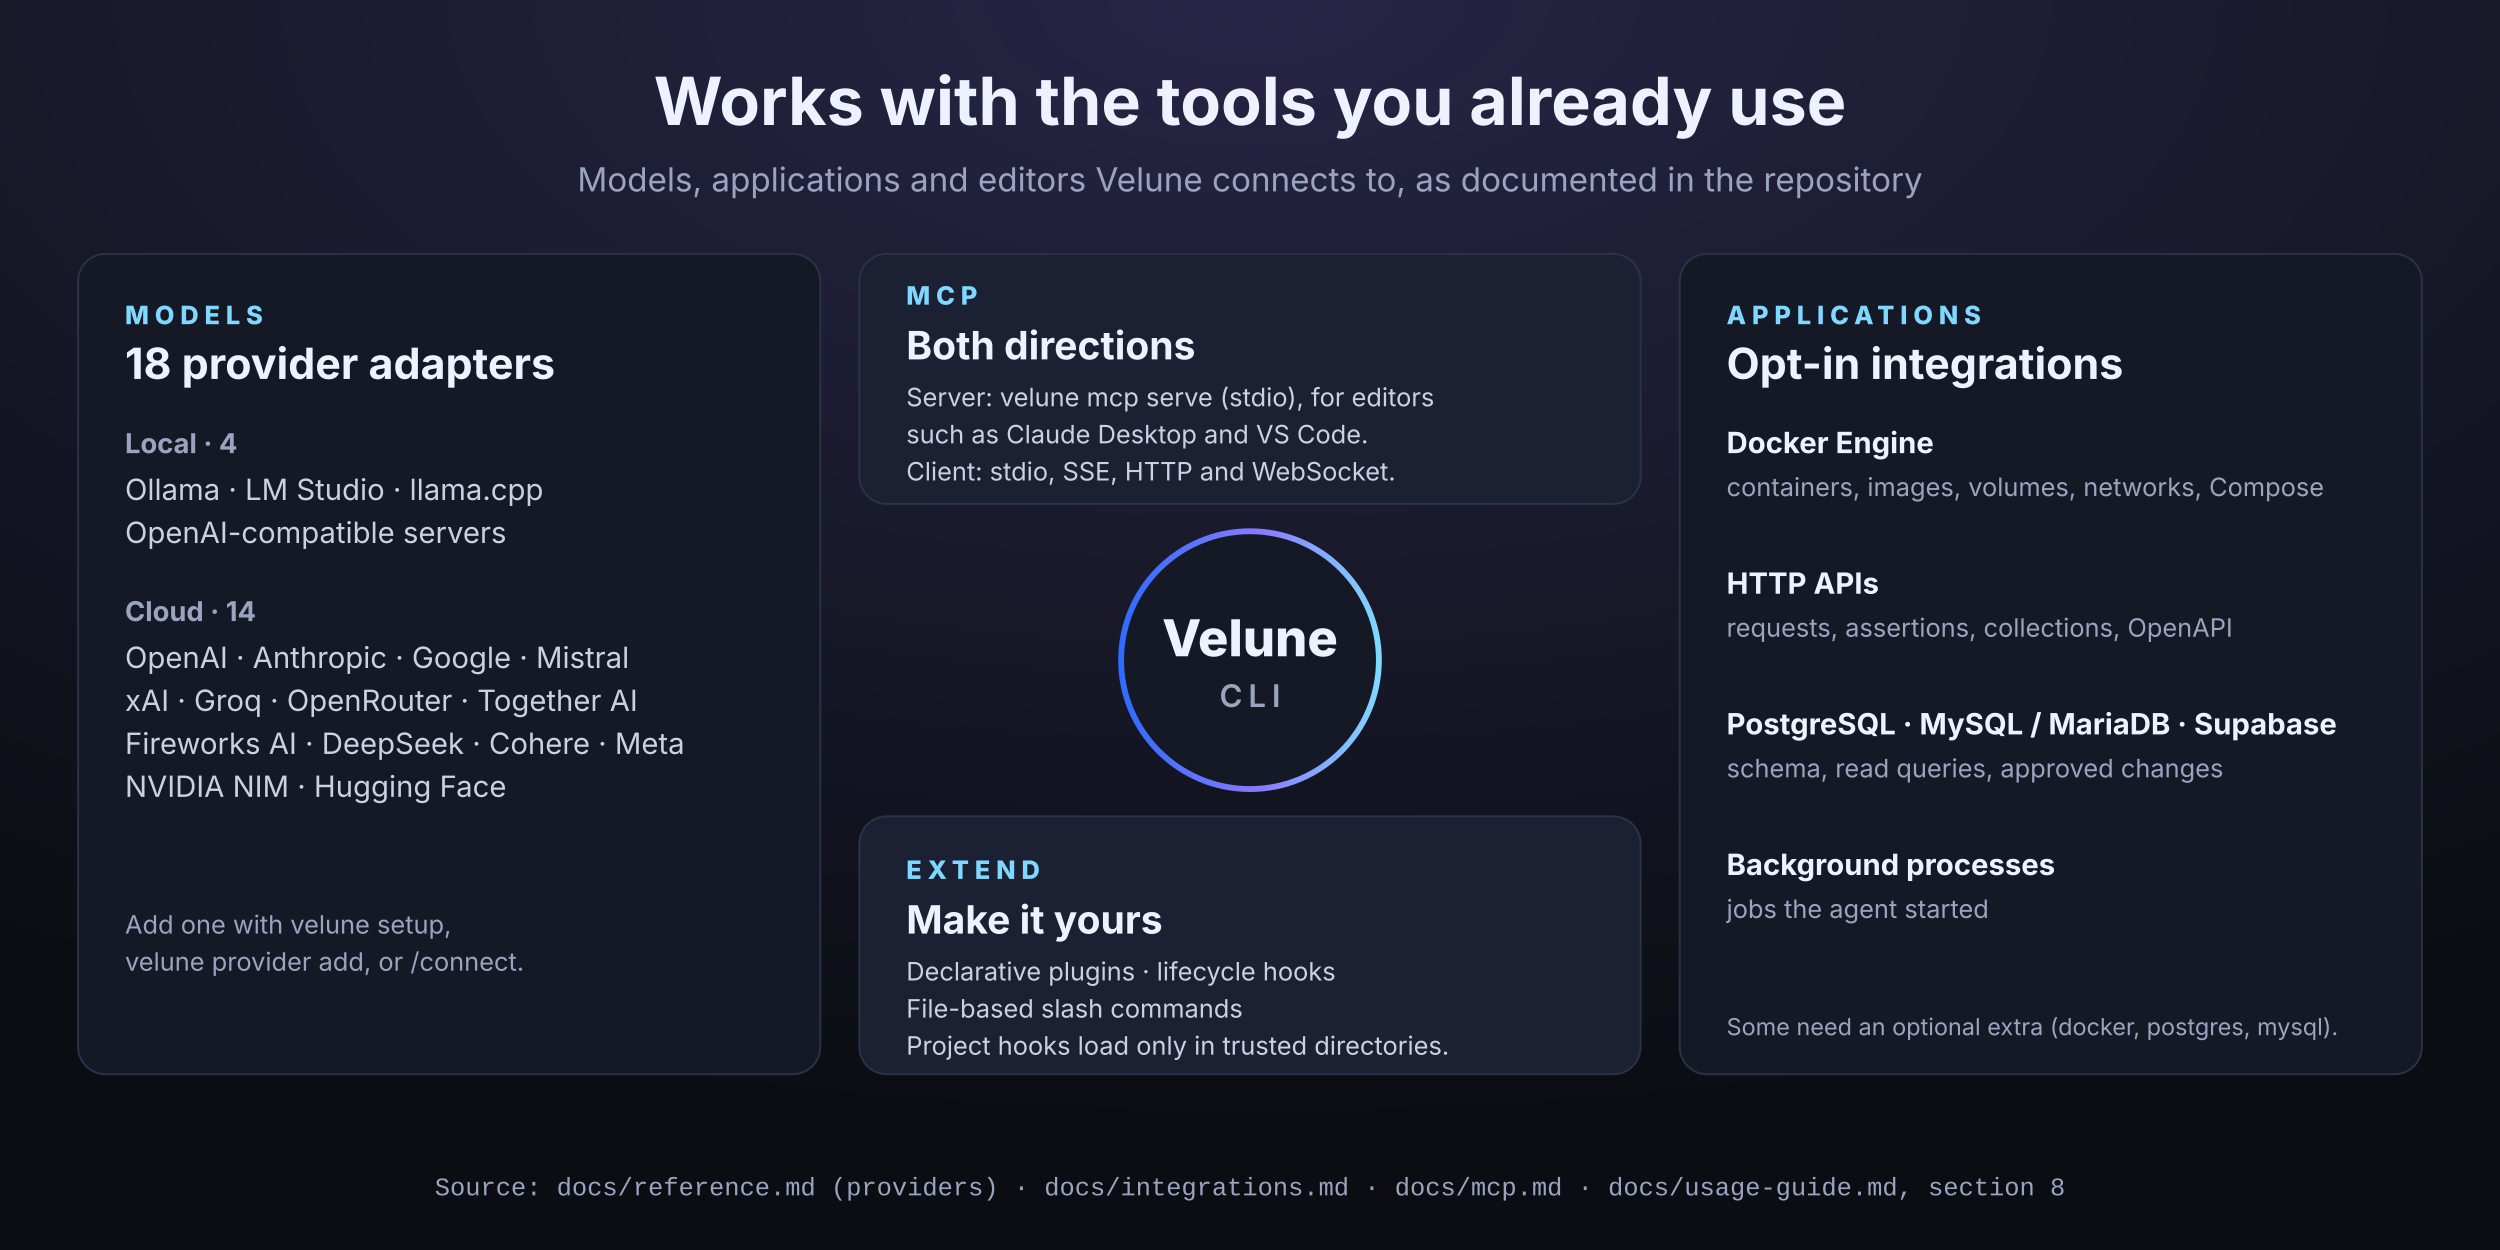
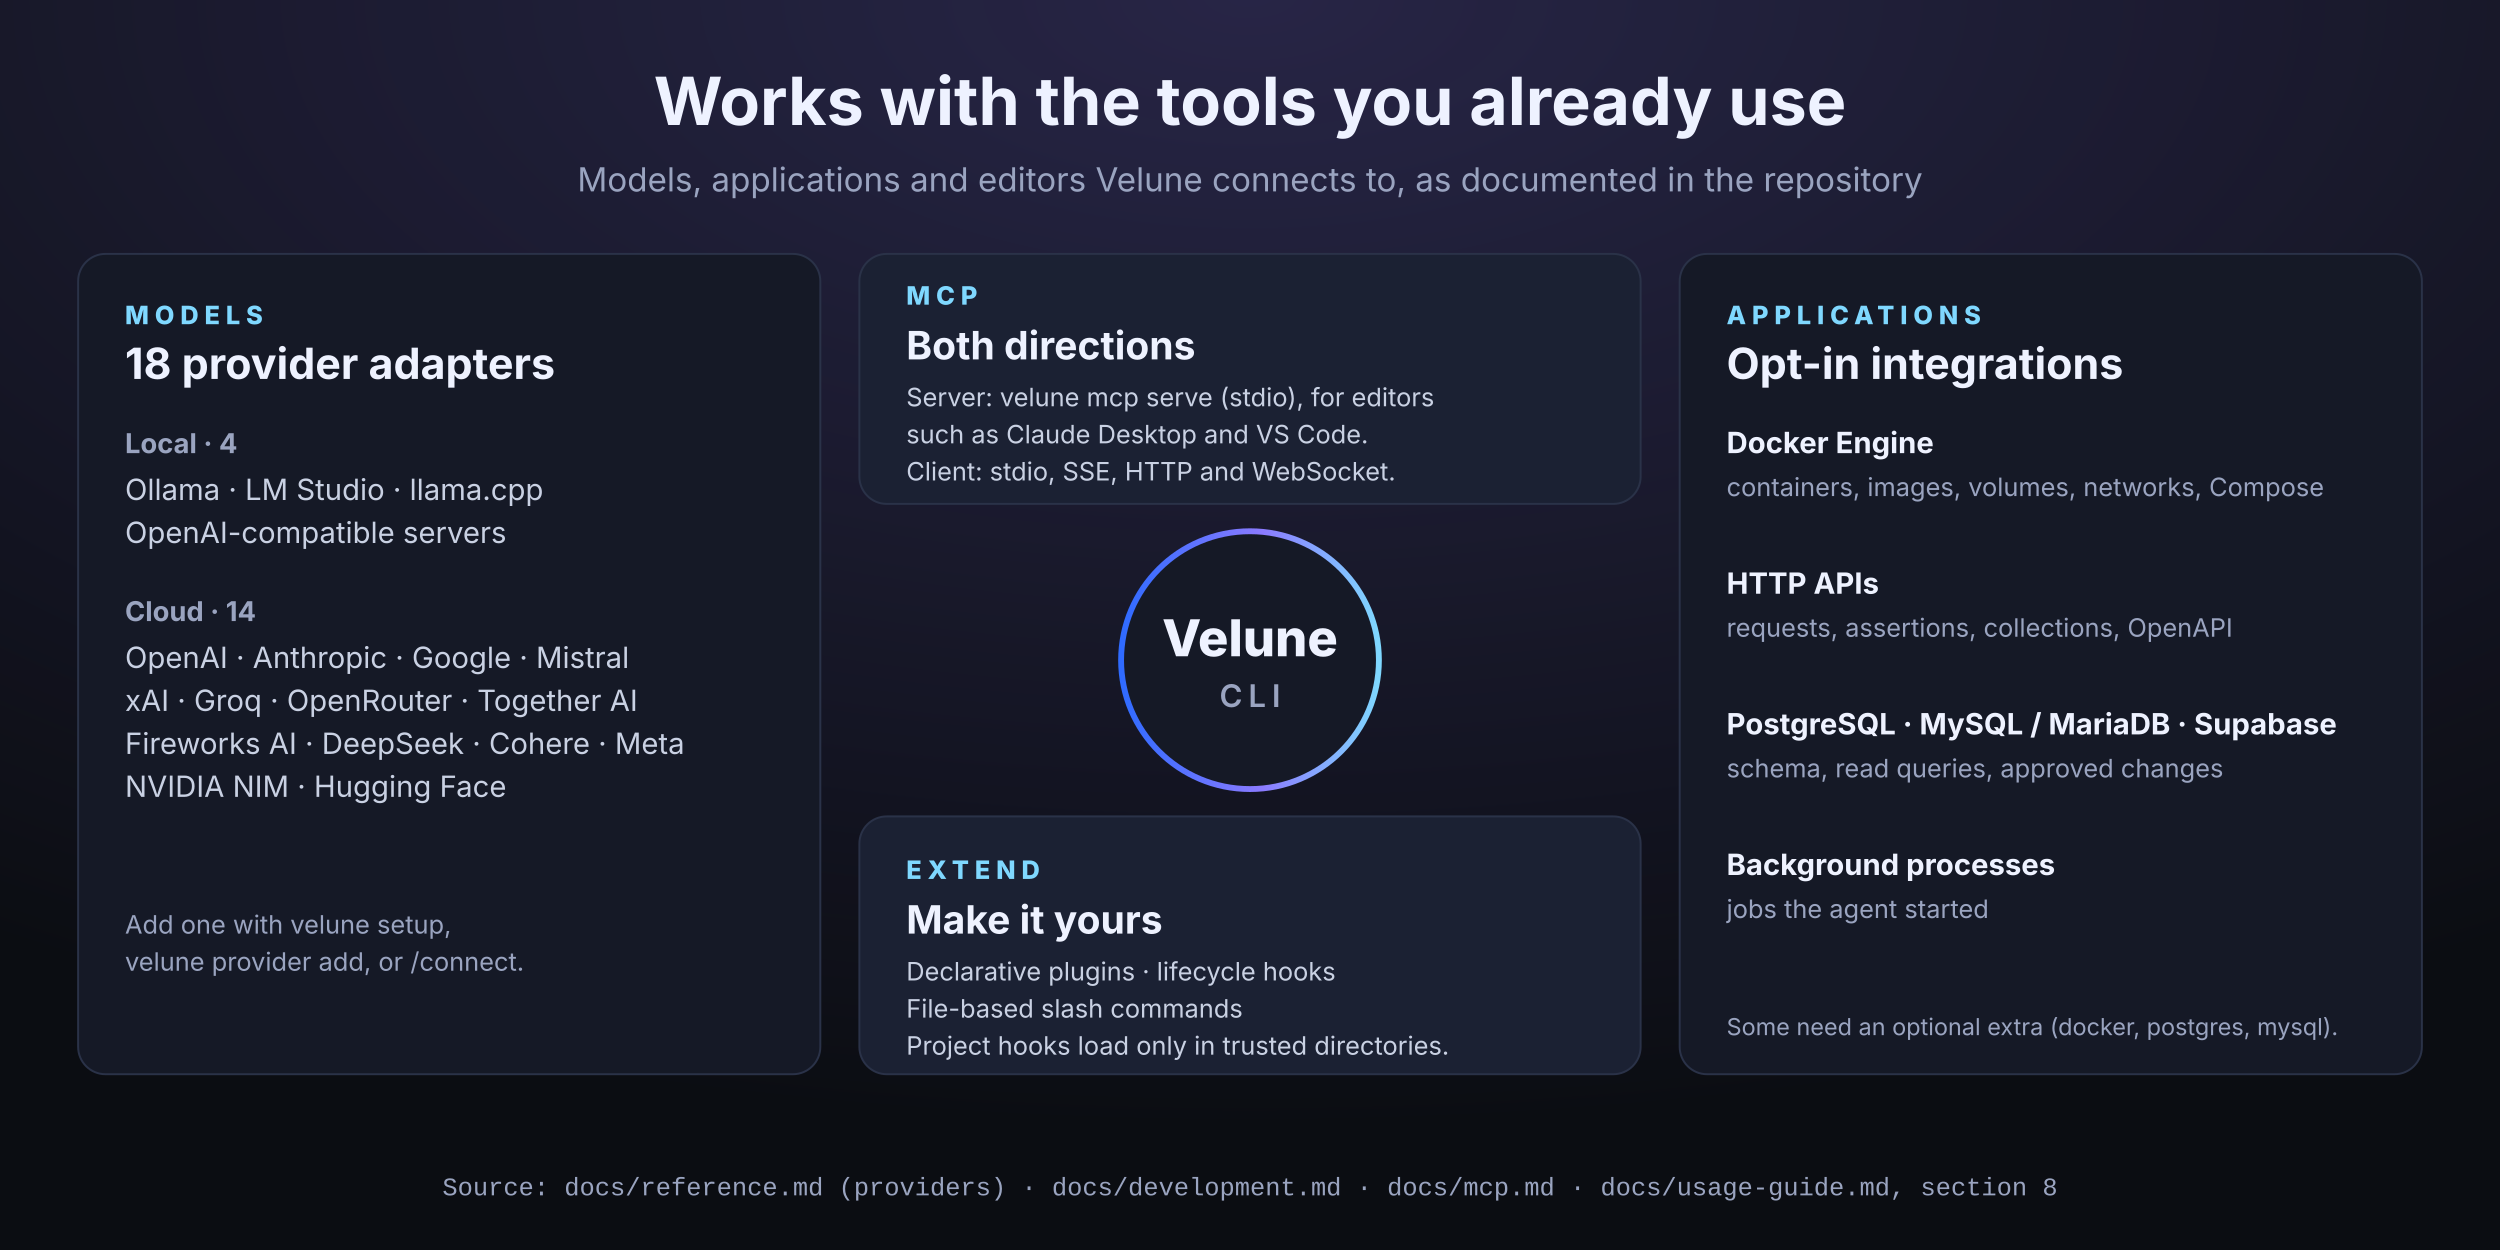
<svg xmlns="http://www.w3.org/2000/svg" viewBox="0 0 1280 640" role="img" aria-labelledby="t d">
  <defs>
    <linearGradient id="g" x1="0" y1="0" x2="1" y2="0">
      <stop offset="0" stop-color="#2f6bff" />
      <stop offset="0.55" stop-color="#8b7bff" />
      <stop offset="1" stop-color="#7fd8ff" />
    </linearGradient>
    <linearGradient id="gv" x1="0" y1="0" x2="0" y2="1">
      <stop offset="0" stop-color="#7fd8ff" />
      <stop offset="1" stop-color="#2f6bff" />
    </linearGradient>
    <radialGradient id="glow" cx="0.5" cy="0" r="0.9">
      <stop offset="0" stop-color="#8b7bff" stop-opacity="0.22" />
      <stop offset="1" stop-color="#8b7bff" stop-opacity="0" />
    </radialGradient>
  </defs>
  <rect width="1280" height="640" fill="#0b0d12" />
  <rect width="1280" height="640" fill="url(#glow)" />
  <text x="640" y="64" font-family="Inter, 'Segoe UI', system-ui, -apple-system, Helvetica, Arial, sans-serif" font-size="34" font-weight="700" fill="#eef2ff" text-anchor="middle">Works with the tools you already use</text>
  <text x="640" y="98" font-family="Inter, 'Segoe UI', system-ui, -apple-system, Helvetica, Arial, sans-serif" font-size="17" font-weight="400" fill="#9aa4c0" text-anchor="middle">Models, applications and editors Velune connects to, as documented in the repository</text>
  <path d="M574 338 L420 338" stroke="url(#g)" stroke-width="2.5" stroke-dasharray="2 7" stroke-linecap="round" />
  <path d="M706 338 L860 338" stroke="url(#g)" stroke-width="2.5" stroke-dasharray="2 7" stroke-linecap="round" />
  <path d="M640 272 L640 258" stroke="url(#g)" stroke-width="2.5" stroke-dasharray="2 7" stroke-linecap="round" />
  <path d="M640 404 L640 418" stroke="url(#g)" stroke-width="2.5" stroke-dasharray="2 7" stroke-linecap="round" />
  <circle cx="640" cy="338" r="66" fill="#151926" stroke="url(#g)" stroke-width="3" />
  <text x="640" y="336" font-family="Inter, 'Segoe UI', system-ui, -apple-system, Helvetica, Arial, sans-serif" font-size="26" font-weight="800" fill="#eef2ff" text-anchor="middle">Velune</text>
  <text x="640" y="362" font-family="Inter, 'Segoe UI', system-ui, -apple-system, Helvetica, Arial, sans-serif" font-size="16" font-weight="600" fill="#9aa4c0" text-anchor="middle" letter-spacing="3">CLI</text>
  <rect x="40" y="130" width="380" height="420" rx="14" fill="#151926" stroke="#2a3248" stroke-width="1" />
  <text x="64" y="166" font-family="Inter, 'Segoe UI', system-ui, -apple-system, Helvetica, Arial, sans-serif" font-size="13" font-weight="800" fill="#7fd8ff" text-anchor="start" letter-spacing="3">MODELS</text>
  <text x="64" y="194" font-family="Inter, 'Segoe UI', system-ui, -apple-system, Helvetica, Arial, sans-serif" font-size="22" font-weight="700" fill="#eef2ff" text-anchor="start">18 provider adapters</text>
  <text x="64" y="232" font-family="Inter, 'Segoe UI', system-ui, -apple-system, Helvetica, Arial, sans-serif" font-size="14" font-weight="700" fill="#9aa4c0" text-anchor="start">Local · 4</text>
  <text x="64" y="256" font-family="Inter, 'Segoe UI', system-ui, -apple-system, Helvetica, Arial, sans-serif" font-size="15" font-weight="400" fill="#c9d1e3" text-anchor="start">Ollama  ·  LM Studio  ·  llama.cpp</text>
  <text x="64" y="278" font-family="Inter, 'Segoe UI', system-ui, -apple-system, Helvetica, Arial, sans-serif" font-size="15" font-weight="400" fill="#c9d1e3" text-anchor="start">OpenAI-compatible servers</text>
  <text x="64" y="318" font-family="Inter, 'Segoe UI', system-ui, -apple-system, Helvetica, Arial, sans-serif" font-size="14" font-weight="700" fill="#9aa4c0" text-anchor="start">Cloud · 14</text>
  <text x="64" y="342" font-family="Inter, 'Segoe UI', system-ui, -apple-system, Helvetica, Arial, sans-serif" font-size="15" font-weight="400" fill="#c9d1e3" text-anchor="start">OpenAI  ·  Anthropic  ·  Google  ·  Mistral</text>
  <text x="64" y="364" font-family="Inter, 'Segoe UI', system-ui, -apple-system, Helvetica, Arial, sans-serif" font-size="15" font-weight="400" fill="#c9d1e3" text-anchor="start">xAI  ·  Groq  ·  OpenRouter  ·  Together AI</text>
  <text x="64" y="386" font-family="Inter, 'Segoe UI', system-ui, -apple-system, Helvetica, Arial, sans-serif" font-size="15" font-weight="400" fill="#c9d1e3" text-anchor="start">Fireworks AI  ·  DeepSeek  ·  Cohere  ·  Meta</text>
  <text x="64" y="408" font-family="Inter, 'Segoe UI', system-ui, -apple-system, Helvetica, Arial, sans-serif" font-size="15" font-weight="400" fill="#c9d1e3" text-anchor="start">NVIDIA NIM  ·  Hugging Face</text>
  <text x="64" y="478" font-family="Inter, 'Segoe UI', system-ui, -apple-system, Helvetica, Arial, sans-serif" font-size="13" font-weight="400" fill="#9aa4c0" text-anchor="start">Add one with velune setup,</text>
  <text x="64" y="497" font-family="Inter, 'Segoe UI', system-ui, -apple-system, Helvetica, Arial, sans-serif" font-size="13" font-weight="400" fill="#9aa4c0" text-anchor="start">velune provider add, or /connect.</text>
  <rect x="860" y="130" width="380" height="420" rx="14" fill="#151926" stroke="#2a3248" stroke-width="1" />
  <text x="884" y="166" font-family="Inter, 'Segoe UI', system-ui, -apple-system, Helvetica, Arial, sans-serif" font-size="13" font-weight="800" fill="#7fd8ff" text-anchor="start" letter-spacing="3">APPLICATIONS</text>
  <text x="884" y="194" font-family="Inter, 'Segoe UI', system-ui, -apple-system, Helvetica, Arial, sans-serif" font-size="22" font-weight="700" fill="#eef2ff" text-anchor="start">Opt-in integrations</text>
  <text x="884" y="232" font-family="Inter, 'Segoe UI', system-ui, -apple-system, Helvetica, Arial, sans-serif" font-size="15" font-weight="700" fill="#eef2ff" text-anchor="start">Docker Engine</text>
  <text x="884" y="254" font-family="Inter, 'Segoe UI', system-ui, -apple-system, Helvetica, Arial, sans-serif" font-size="13" font-weight="400" fill="#9aa4c0" text-anchor="start">containers, images, volumes, networks, Compose</text>
  <text x="884" y="304" font-family="Inter, 'Segoe UI', system-ui, -apple-system, Helvetica, Arial, sans-serif" font-size="15" font-weight="700" fill="#eef2ff" text-anchor="start">HTTP APIs</text>
  <text x="884" y="326" font-family="Inter, 'Segoe UI', system-ui, -apple-system, Helvetica, Arial, sans-serif" font-size="13" font-weight="400" fill="#9aa4c0" text-anchor="start">requests, assertions, collections, OpenAPI</text>
  <text x="884" y="376" font-family="Inter, 'Segoe UI', system-ui, -apple-system, Helvetica, Arial, sans-serif" font-size="15" font-weight="700" fill="#eef2ff" text-anchor="start">PostgreSQL · MySQL / MariaDB · Supabase</text>
  <text x="884" y="398" font-family="Inter, 'Segoe UI', system-ui, -apple-system, Helvetica, Arial, sans-serif" font-size="13" font-weight="400" fill="#9aa4c0" text-anchor="start">schema, read queries, approved changes</text>
  <text x="884" y="448" font-family="Inter, 'Segoe UI', system-ui, -apple-system, Helvetica, Arial, sans-serif" font-size="15" font-weight="700" fill="#eef2ff" text-anchor="start">Background processes</text>
  <text x="884" y="470" font-family="Inter, 'Segoe UI', system-ui, -apple-system, Helvetica, Arial, sans-serif" font-size="13" font-weight="400" fill="#9aa4c0" text-anchor="start">jobs the agent started</text>
  <text x="884" y="530" font-family="Inter, 'Segoe UI', system-ui, -apple-system, Helvetica, Arial, sans-serif" font-size="12" font-weight="400" fill="#9aa4c0" text-anchor="start">Some need an optional extra (docker, postgres, mysql).</text>
  <rect x="440" y="130" width="400" height="128" rx="14" fill="#1b2133" stroke="#2a3248" stroke-width="1" />
  <text x="464" y="156" font-family="Inter, 'Segoe UI', system-ui, -apple-system, Helvetica, Arial, sans-serif" font-size="13" font-weight="800" fill="#7fd8ff" text-anchor="start" letter-spacing="3">MCP</text>
  <text x="464" y="184" font-family="Inter, 'Segoe UI', system-ui, -apple-system, Helvetica, Arial, sans-serif" font-size="20" font-weight="700" fill="#eef2ff" text-anchor="start">Both directions</text>
  <text x="464" y="208" font-family="Inter, 'Segoe UI', system-ui, -apple-system, Helvetica, Arial, sans-serif" font-size="13" font-weight="400" fill="#c9d1e3" text-anchor="start">Server: velune mcp serve (stdio), for editors</text>
  <text x="464" y="227" font-family="Inter, 'Segoe UI', system-ui, -apple-system, Helvetica, Arial, sans-serif" font-size="13" font-weight="400" fill="#c9d1e3" text-anchor="start">such as Claude Desktop and VS Code.</text>
  <text x="464" y="246" font-family="Inter, 'Segoe UI', system-ui, -apple-system, Helvetica, Arial, sans-serif" font-size="13" font-weight="400" fill="#c9d1e3" text-anchor="start">Client: stdio, SSE, HTTP and WebSocket.</text>
  <rect x="440" y="418" width="400" height="132" rx="14" fill="#1b2133" stroke="#2a3248" stroke-width="1" />
  <text x="464" y="450" font-family="Inter, 'Segoe UI', system-ui, -apple-system, Helvetica, Arial, sans-serif" font-size="13" font-weight="800" fill="#7fd8ff" text-anchor="start" letter-spacing="3">EXTEND</text>
  <text x="464" y="478" font-family="Inter, 'Segoe UI', system-ui, -apple-system, Helvetica, Arial, sans-serif" font-size="20" font-weight="700" fill="#eef2ff" text-anchor="start">Make it yours</text>
  <text x="464" y="502" font-family="Inter, 'Segoe UI', system-ui, -apple-system, Helvetica, Arial, sans-serif" font-size="13" font-weight="400" fill="#c9d1e3" text-anchor="start">Declarative plugins  ·  lifecycle hooks</text>
  <text x="464" y="521" font-family="Inter, 'Segoe UI', system-ui, -apple-system, Helvetica, Arial, sans-serif" font-size="13" font-weight="400" fill="#c9d1e3" text-anchor="start">File-based slash commands</text>
  <text x="464" y="540" font-family="Inter, 'Segoe UI', system-ui, -apple-system, Helvetica, Arial, sans-serif" font-size="13" font-weight="400" fill="#c9d1e3" text-anchor="start">Project hooks load only in trusted directories.</text>
-   <text x="640" y="612" font-family="ui-monospace, 'SF Mono', Consolas, 'Liberation Mono', monospace" font-size="13" font-weight="400" fill="#9aa4c0" text-anchor="middle">Source: docs/reference.md (providers)  ·  docs/integrations.md  ·  docs/mcp.md  ·  docs/usage-guide.md, section 8</text>
+   <text x="640" y="612" font-family="ui-monospace, 'SF Mono', Consolas, 'Liberation Mono', monospace" font-size="13" font-weight="400" fill="#9aa4c0" text-anchor="middle">Source: docs/reference.md (providers)  ·  docs/development.md  ·  docs/mcp.md  ·  docs/usage-guide.md, section 8</text>
</svg>
